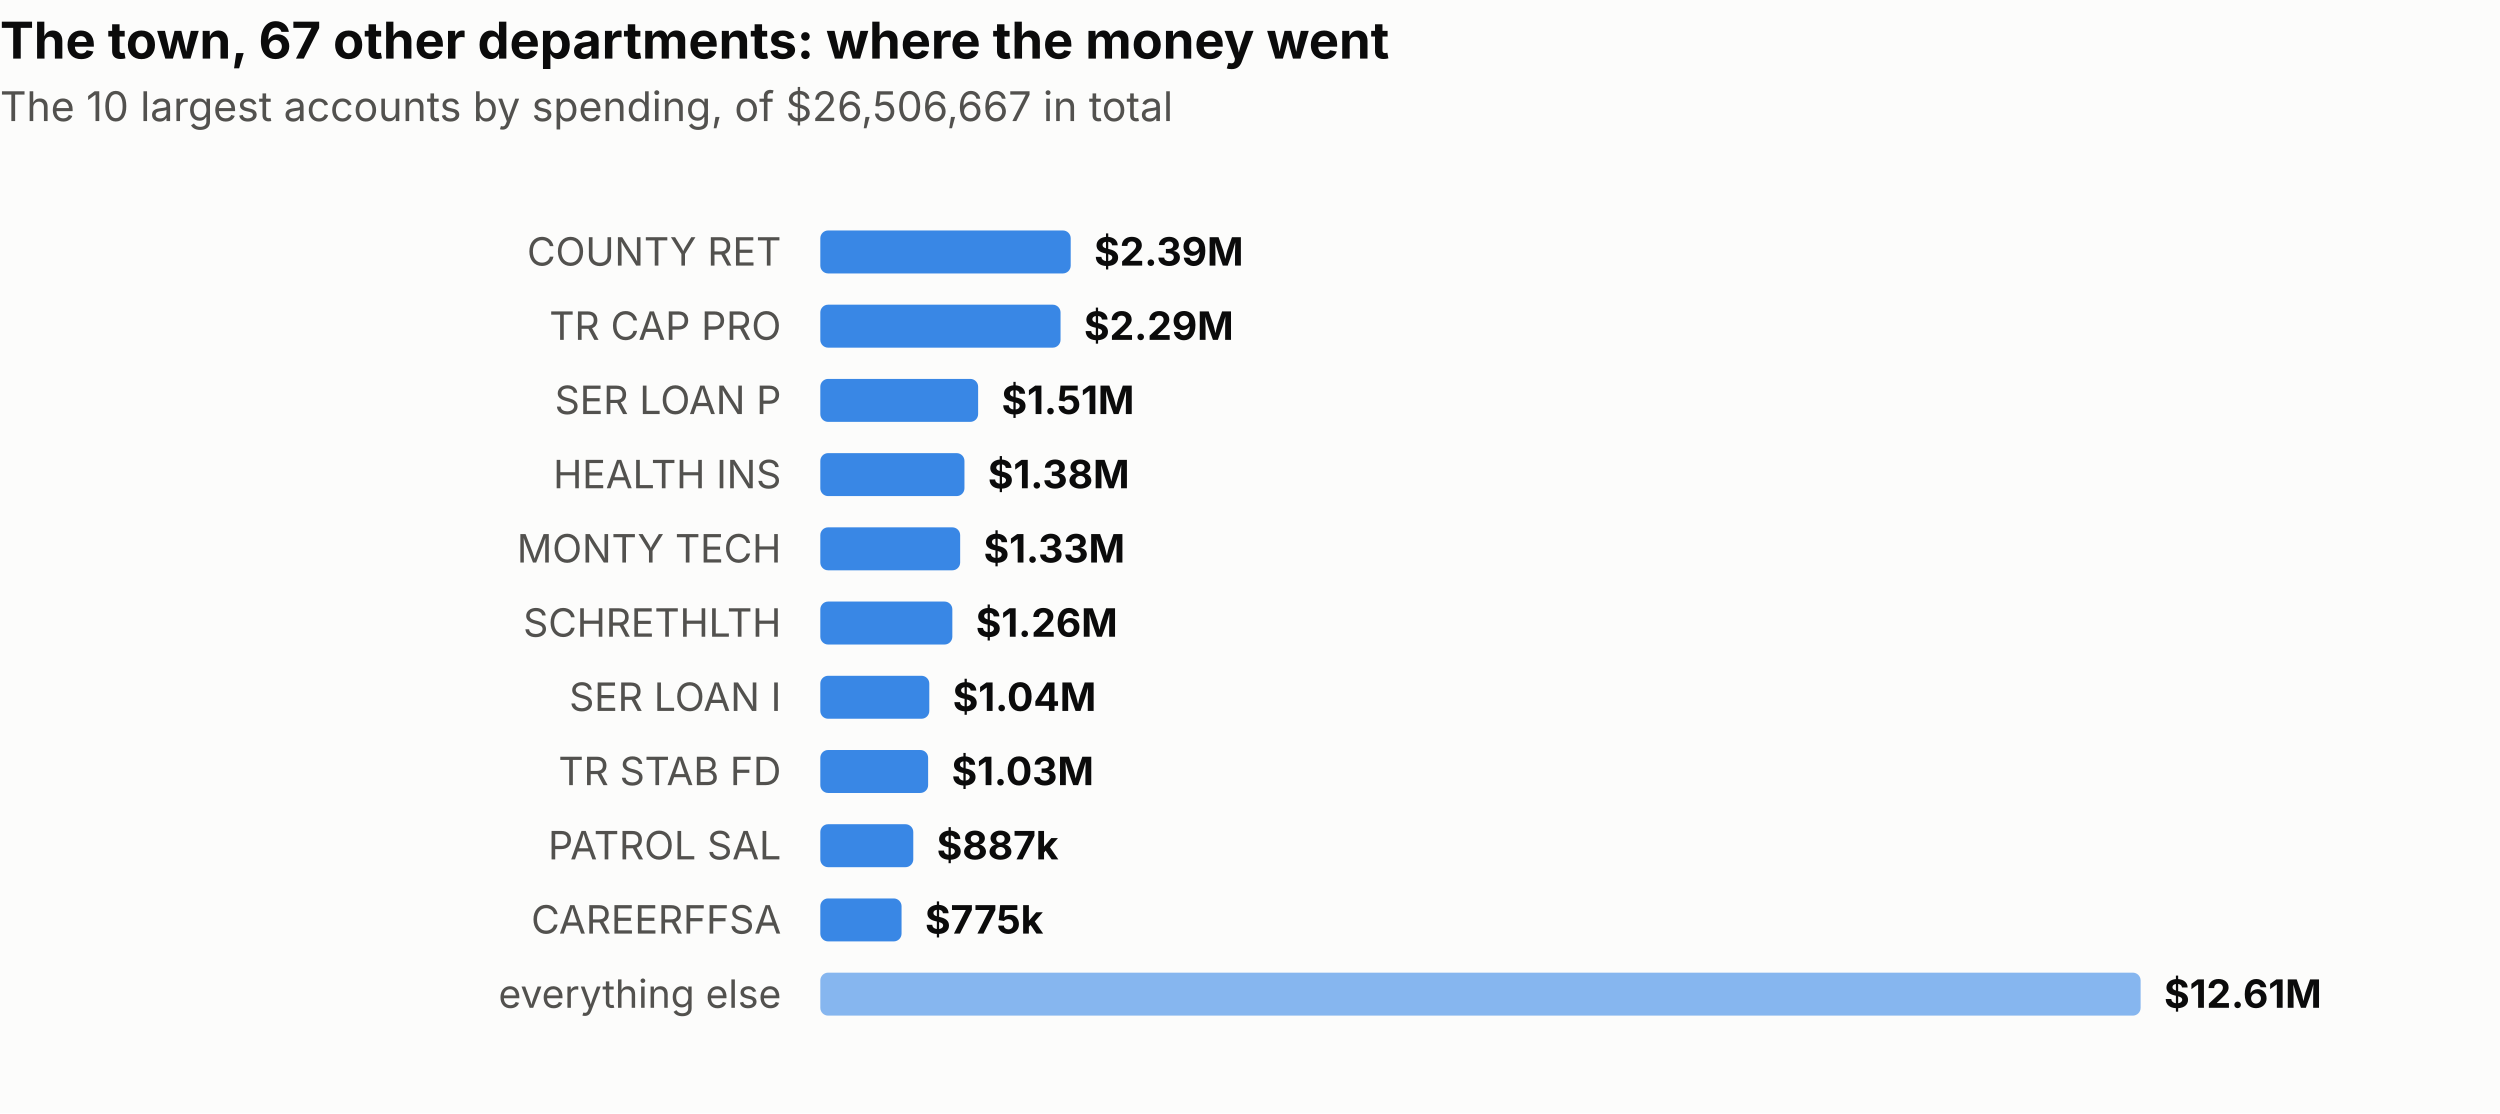
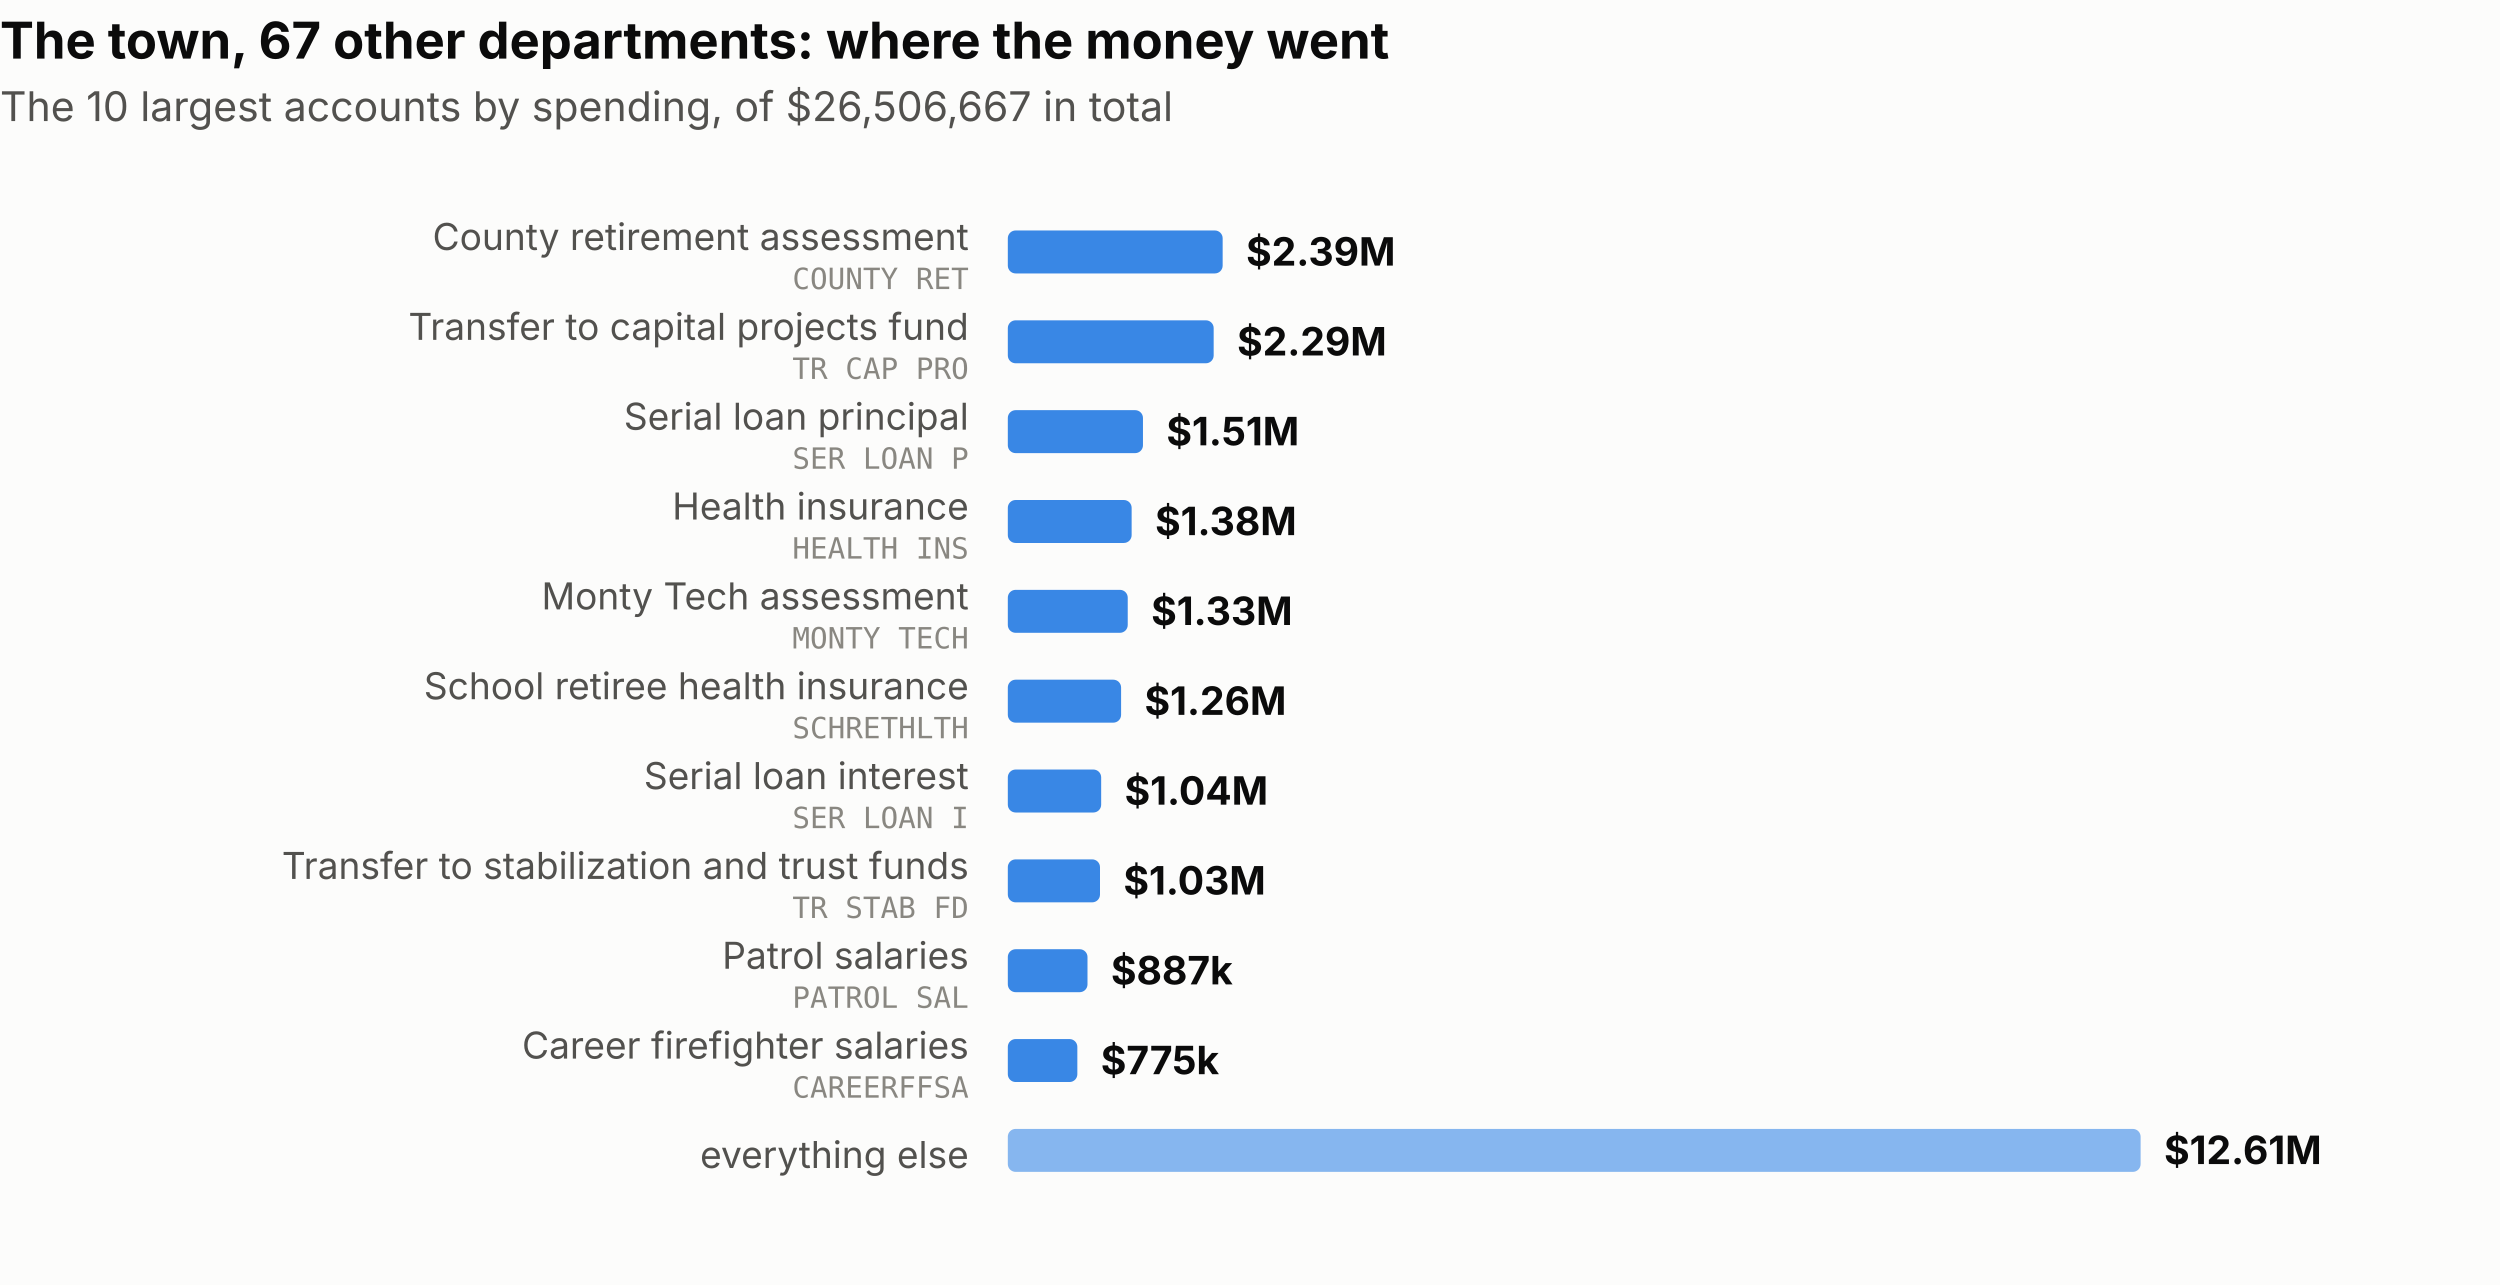
- <svg xmlns="http://www.w3.org/2000/svg" viewBox="0 0 640 285" width="640" height="285" role="img" aria-label="The town, 67 other departments: where the money went. The 10 largest accounts by spending, of $26,506,667 in total" font-family="system-ui, -apple-system, &quot;Segoe UI&quot;, sans-serif">
-   <rect width="640" height="285" fill="#fcfcfb" />
+ <svg xmlns="http://www.w3.org/2000/svg" viewBox="0 0 640 329" width="640" height="329" role="img" aria-label="The town, 67 other departments: where the money went. The 10 largest accounts by spending, of $26,506,667 in total" font-family="system-ui, -apple-system, &quot;Segoe UI&quot;, sans-serif">
+   <rect width="640" height="329" fill="#fcfcfb" />
  <text x="0" y="15" font-size="13" font-weight="700" fill="#0b0b0b">The town, 67 other departments: where the money went</text>
  <text x="0" y="31" font-size="10.5" fill="#52514e">The 10 largest accounts by spending, of $26,506,667 in total</text>
-   <rect x="210" y="59" width="64.1" height="11" fill="#3987e5" rx="2" />
-   <text x="200" y="68" font-size="10" text-anchor="end" fill="#52514e">COUNTY RET</text>
-   <text x="280.1" y="68" font-size="10" font-weight="700" fill="#0b0b0b">$2.39M</text>
-   <rect x="210" y="78" width="61.5" height="11" fill="#3987e5" rx="2" />
-   <text x="200" y="87" font-size="10" text-anchor="end" fill="#52514e">TR CAP PRO</text>
-   <text x="277.5" y="87" font-size="10" font-weight="700" fill="#0b0b0b">$2.29M</text>
-   <rect x="210" y="97" width="40.4" height="11" fill="#3987e5" rx="2" />
-   <text x="200" y="106" font-size="10" text-anchor="end" fill="#52514e">SER LOAN P</text>
-   <text x="256.4" y="106" font-size="10" font-weight="700" fill="#0b0b0b">$1.51M</text>
-   <rect x="210" y="116" width="36.9" height="11" fill="#3987e5" rx="2" />
-   <text x="200" y="125" font-size="10" text-anchor="end" fill="#52514e">HEALTH INS</text>
-   <text x="252.9" y="125" font-size="10" font-weight="700" fill="#0b0b0b">$1.38M</text>
-   <rect x="210" y="135" width="35.8" height="11" fill="#3987e5" rx="2" />
-   <text x="200" y="144" font-size="10" text-anchor="end" fill="#52514e">MONTY TECH</text>
-   <text x="251.8" y="144" font-size="10" font-weight="700" fill="#0b0b0b">$1.33M</text>
-   <rect x="210" y="154" width="33.8" height="11" fill="#3987e5" rx="2" />
-   <text x="200" y="163" font-size="10" text-anchor="end" fill="#52514e">SCHRETHLTH</text>
-   <text x="249.8" y="163" font-size="10" font-weight="700" fill="#0b0b0b">$1.26M</text>
-   <rect x="210" y="173" width="27.9" height="11" fill="#3987e5" rx="2" />
-   <text x="200" y="182" font-size="10" text-anchor="end" fill="#52514e">SER LOAN I</text>
-   <text x="243.9" y="182" font-size="10" font-weight="700" fill="#0b0b0b">$1.04M</text>
-   <rect x="210" y="192" width="27.6" height="11" fill="#3987e5" rx="2" />
-   <text x="200" y="201" font-size="10" text-anchor="end" fill="#52514e">TR STAB FD</text>
-   <text x="243.6" y="201" font-size="10" font-weight="700" fill="#0b0b0b">$1.03M</text>
-   <rect x="210" y="211" width="23.8" height="11" fill="#3987e5" rx="2" />
-   <text x="200" y="220" font-size="10" text-anchor="end" fill="#52514e">PATROL SAL</text>
-   <text x="239.8" y="220" font-size="10" font-weight="700" fill="#0b0b0b">$887k</text>
-   <rect x="210" y="230" width="20.8" height="11" fill="#3987e5" rx="2" />
-   <text x="200" y="239" font-size="10" text-anchor="end" fill="#52514e">CAREERFFSA</text>
-   <text x="236.8" y="239" font-size="10" font-weight="700" fill="#0b0b0b">$775k</text>
-   <rect x="210" y="249" width="338.0" height="11" fill="#86b6ef" rx="2" />
-   <text x="200" y="258" font-size="10" text-anchor="end" fill="#52514e">everything else</text>
-   <text x="554.0" y="258" font-size="10" font-weight="700" fill="#0b0b0b">$12.61M</text>
+   <rect x="258" y="59" width="55.0" height="11" fill="#3987e5" rx="2" />
+   <text x="248" y="64" font-size="9.5" text-anchor="end" fill="#52514e">County retirement assessment</text>
+   <text x="248" y="74" font-size="7.5" text-anchor="end" fill="#898781" font-family="Menlo, monospace">COUNTY RET</text>
+   <text x="319.0" y="68" font-size="10" font-weight="700" fill="#0b0b0b">$2.39M</text>
+   <rect x="258" y="82" width="52.7" height="11" fill="#3987e5" rx="2" />
+   <text x="248" y="87" font-size="9.5" text-anchor="end" fill="#52514e">Transfer to capital projects fund</text>
+   <text x="248" y="97" font-size="7.5" text-anchor="end" fill="#898781" font-family="Menlo, monospace">TR CAP PRO</text>
+   <text x="316.7" y="91" font-size="10" font-weight="700" fill="#0b0b0b">$2.29M</text>
+   <rect x="258" y="105" width="34.6" height="11" fill="#3987e5" rx="2" />
+   <text x="248" y="110" font-size="9.5" text-anchor="end" fill="#52514e">Serial loan principal</text>
+   <text x="248" y="120" font-size="7.5" text-anchor="end" fill="#898781" font-family="Menlo, monospace">SER LOAN P</text>
+   <text x="298.6" y="114" font-size="10" font-weight="700" fill="#0b0b0b">$1.51M</text>
+   <rect x="258" y="128" width="31.7" height="11" fill="#3987e5" rx="2" />
+   <text x="248" y="133" font-size="9.5" text-anchor="end" fill="#52514e">Health insurance</text>
+   <text x="248" y="143" font-size="7.5" text-anchor="end" fill="#898781" font-family="Menlo, monospace">HEALTH INS</text>
+   <text x="295.7" y="137" font-size="10" font-weight="700" fill="#0b0b0b">$1.38M</text>
+   <rect x="258" y="151" width="30.7" height="11" fill="#3987e5" rx="2" />
+   <text x="248" y="156" font-size="9.5" text-anchor="end" fill="#52514e">Monty Tech assessment</text>
+   <text x="248" y="166" font-size="7.5" text-anchor="end" fill="#898781" font-family="Menlo, monospace">MONTY TECH</text>
+   <text x="294.7" y="160" font-size="10" font-weight="700" fill="#0b0b0b">$1.33M</text>
+   <rect x="258" y="174" width="29.0" height="11" fill="#3987e5" rx="2" />
+   <text x="248" y="179" font-size="9.5" text-anchor="end" fill="#52514e">School retiree health insurance</text>
+   <text x="248" y="189" font-size="7.5" text-anchor="end" fill="#898781" font-family="Menlo, monospace">SCHRETHLTH</text>
+   <text x="293.0" y="183" font-size="10" font-weight="700" fill="#0b0b0b">$1.26M</text>
+   <rect x="258" y="197" width="23.9" height="11" fill="#3987e5" rx="2" />
+   <text x="248" y="202" font-size="9.5" text-anchor="end" fill="#52514e">Serial loan interest</text>
+   <text x="248" y="212" font-size="7.5" text-anchor="end" fill="#898781" font-family="Menlo, monospace">SER LOAN I</text>
+   <text x="287.9" y="206" font-size="10" font-weight="700" fill="#0b0b0b">$1.04M</text>
+   <rect x="258" y="220" width="23.6" height="11" fill="#3987e5" rx="2" />
+   <text x="248" y="225" font-size="9.5" text-anchor="end" fill="#52514e">Transfer to stabilization and trust funds</text>
+   <text x="248" y="235" font-size="7.5" text-anchor="end" fill="#898781" font-family="Menlo, monospace">TR STAB FD</text>
+   <text x="287.6" y="229" font-size="10" font-weight="700" fill="#0b0b0b">$1.03M</text>
+   <rect x="258" y="243" width="20.4" height="11" fill="#3987e5" rx="2" />
+   <text x="248" y="248" font-size="9.5" text-anchor="end" fill="#52514e">Patrol salaries</text>
+   <text x="248" y="258" font-size="7.5" text-anchor="end" fill="#898781" font-family="Menlo, monospace">PATROL SAL</text>
+   <text x="284.4" y="252" font-size="10" font-weight="700" fill="#0b0b0b">$887k</text>
+   <rect x="258" y="266" width="17.8" height="11" fill="#3987e5" rx="2" />
+   <text x="248" y="271" font-size="9.5" text-anchor="end" fill="#52514e">Career firefighter salaries</text>
+   <text x="248" y="281" font-size="7.5" text-anchor="end" fill="#898781" font-family="Menlo, monospace">CAREERFFSA</text>
+   <text x="281.8" y="275" font-size="10" font-weight="700" fill="#0b0b0b">$775k</text>
+   <rect x="258" y="289" width="290.0" height="11" fill="#86b6ef" rx="2" />
+   <text x="248" y="299" font-size="9.5" text-anchor="end" fill="#52514e">everything else</text>
+   <text x="554.0" y="298" font-size="10" font-weight="700" fill="#0b0b0b">$12.61M</text>
</svg>
